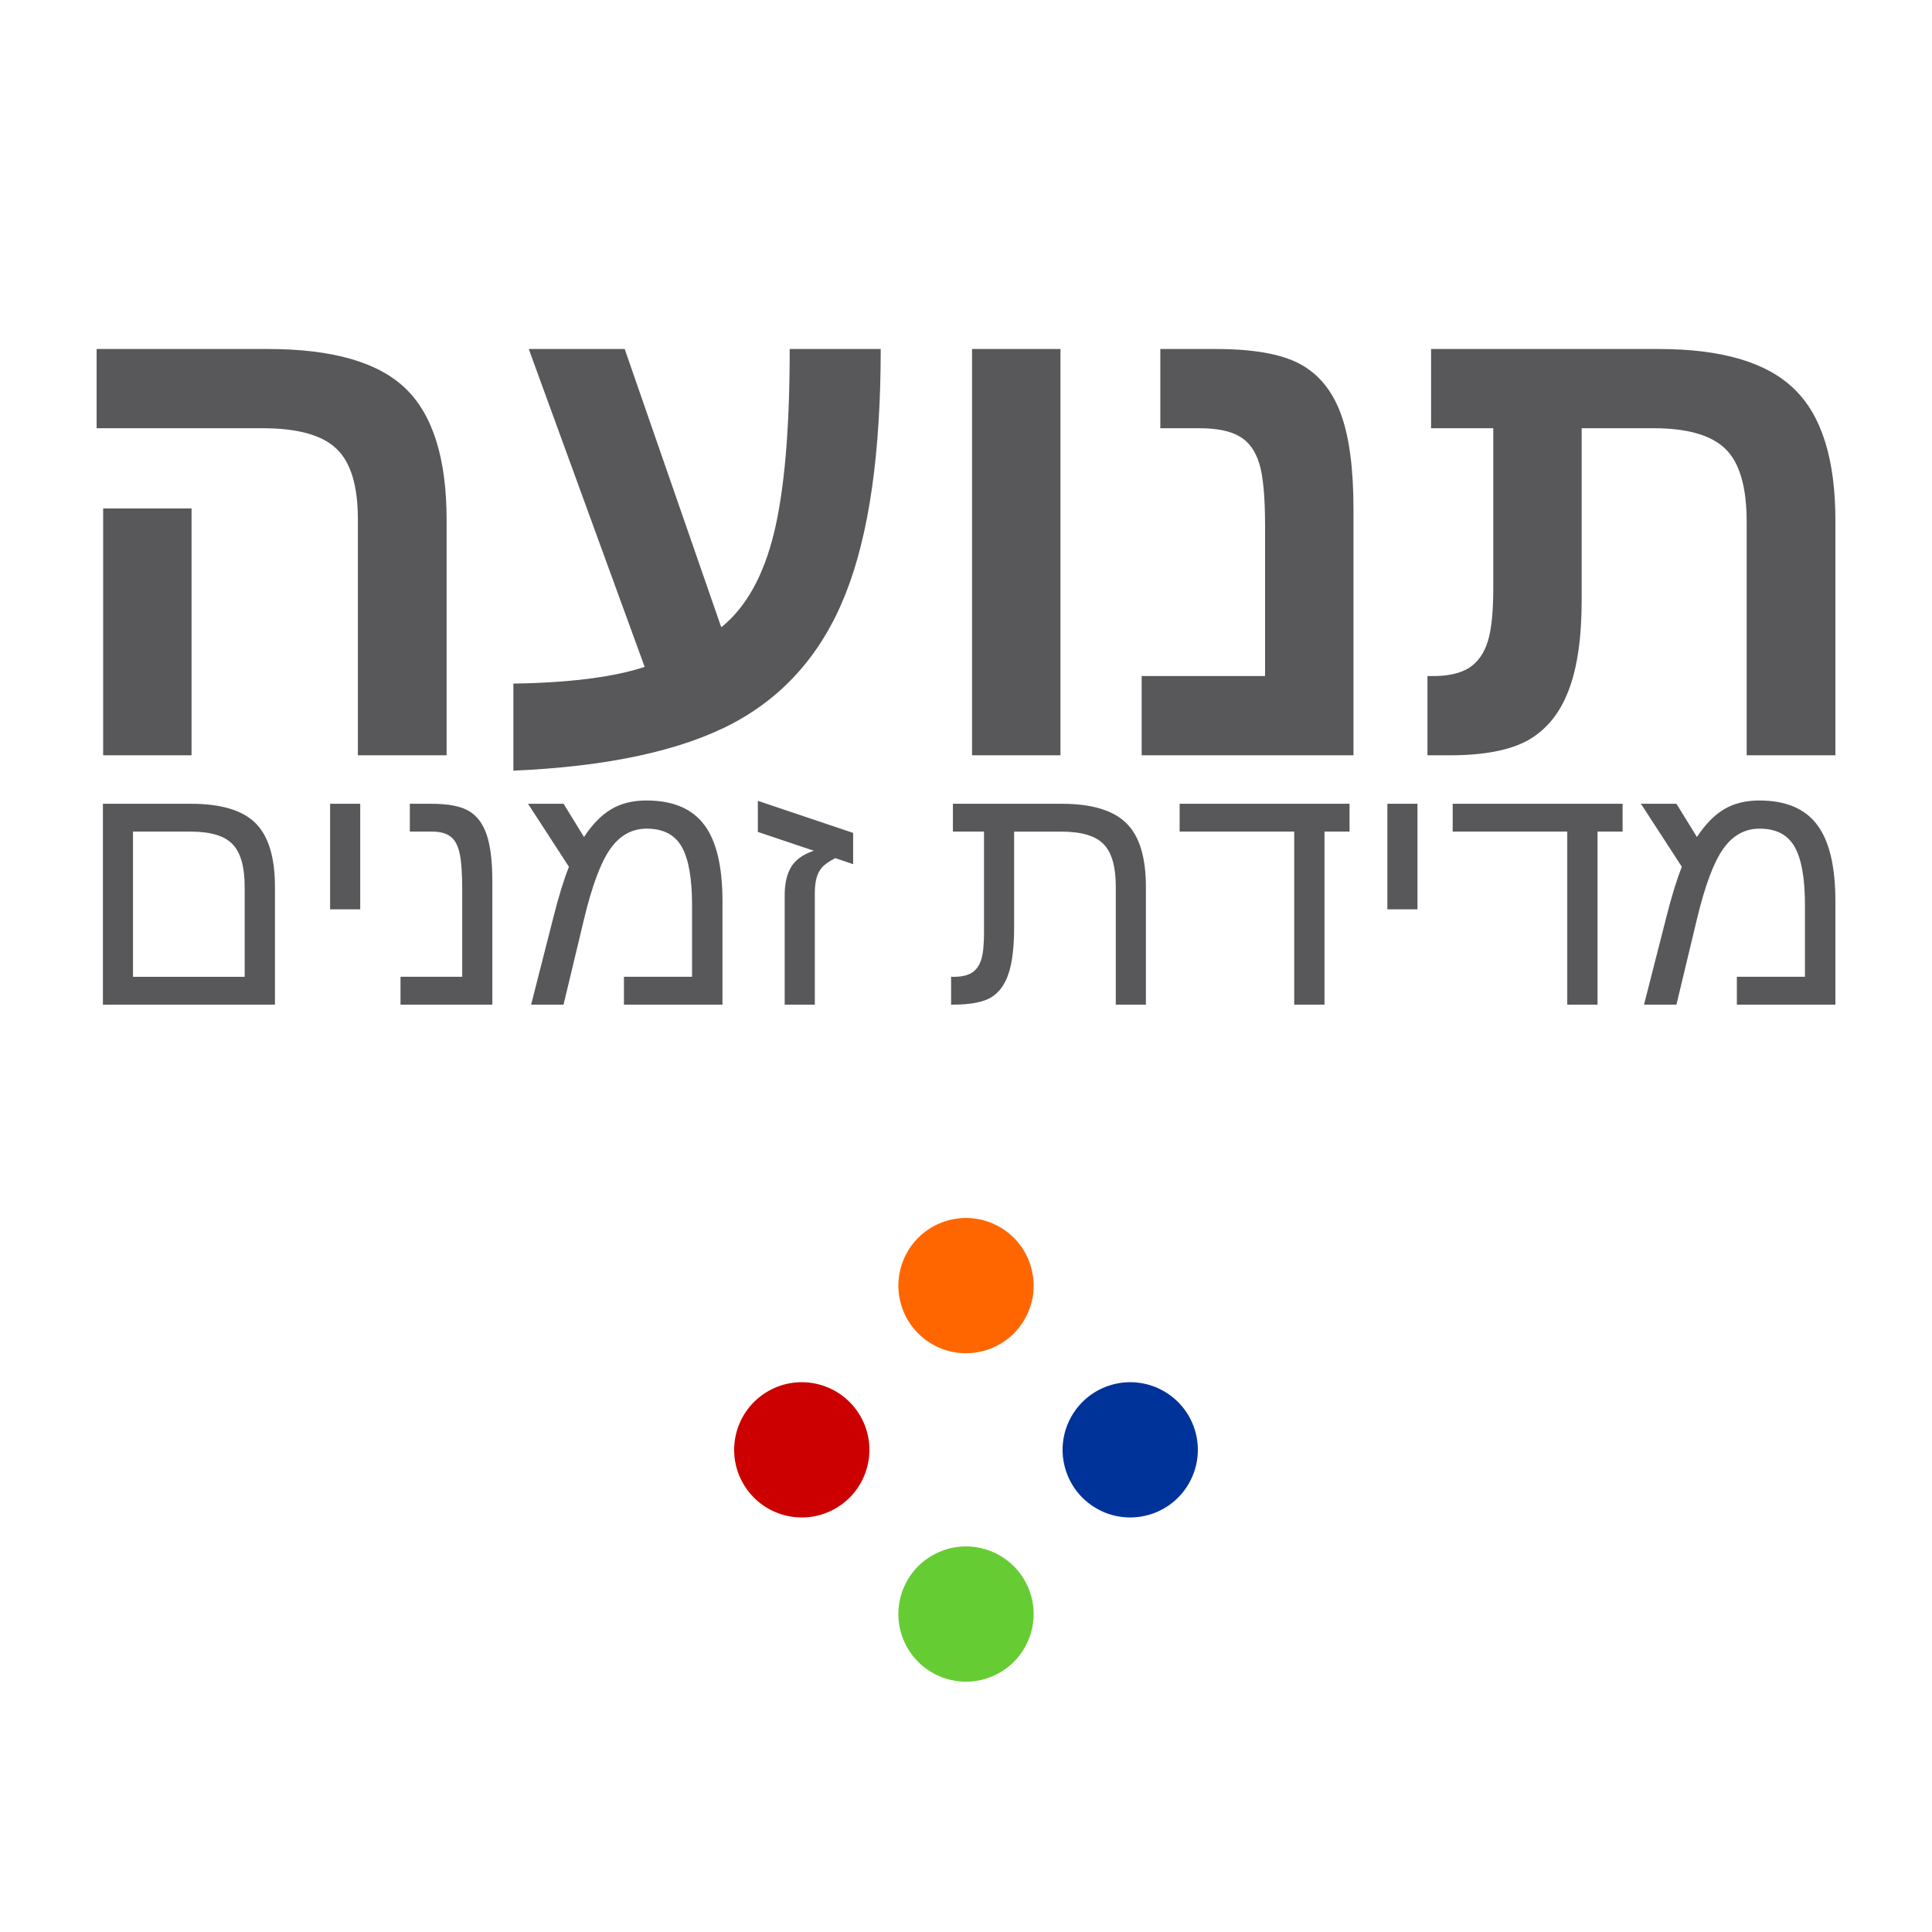
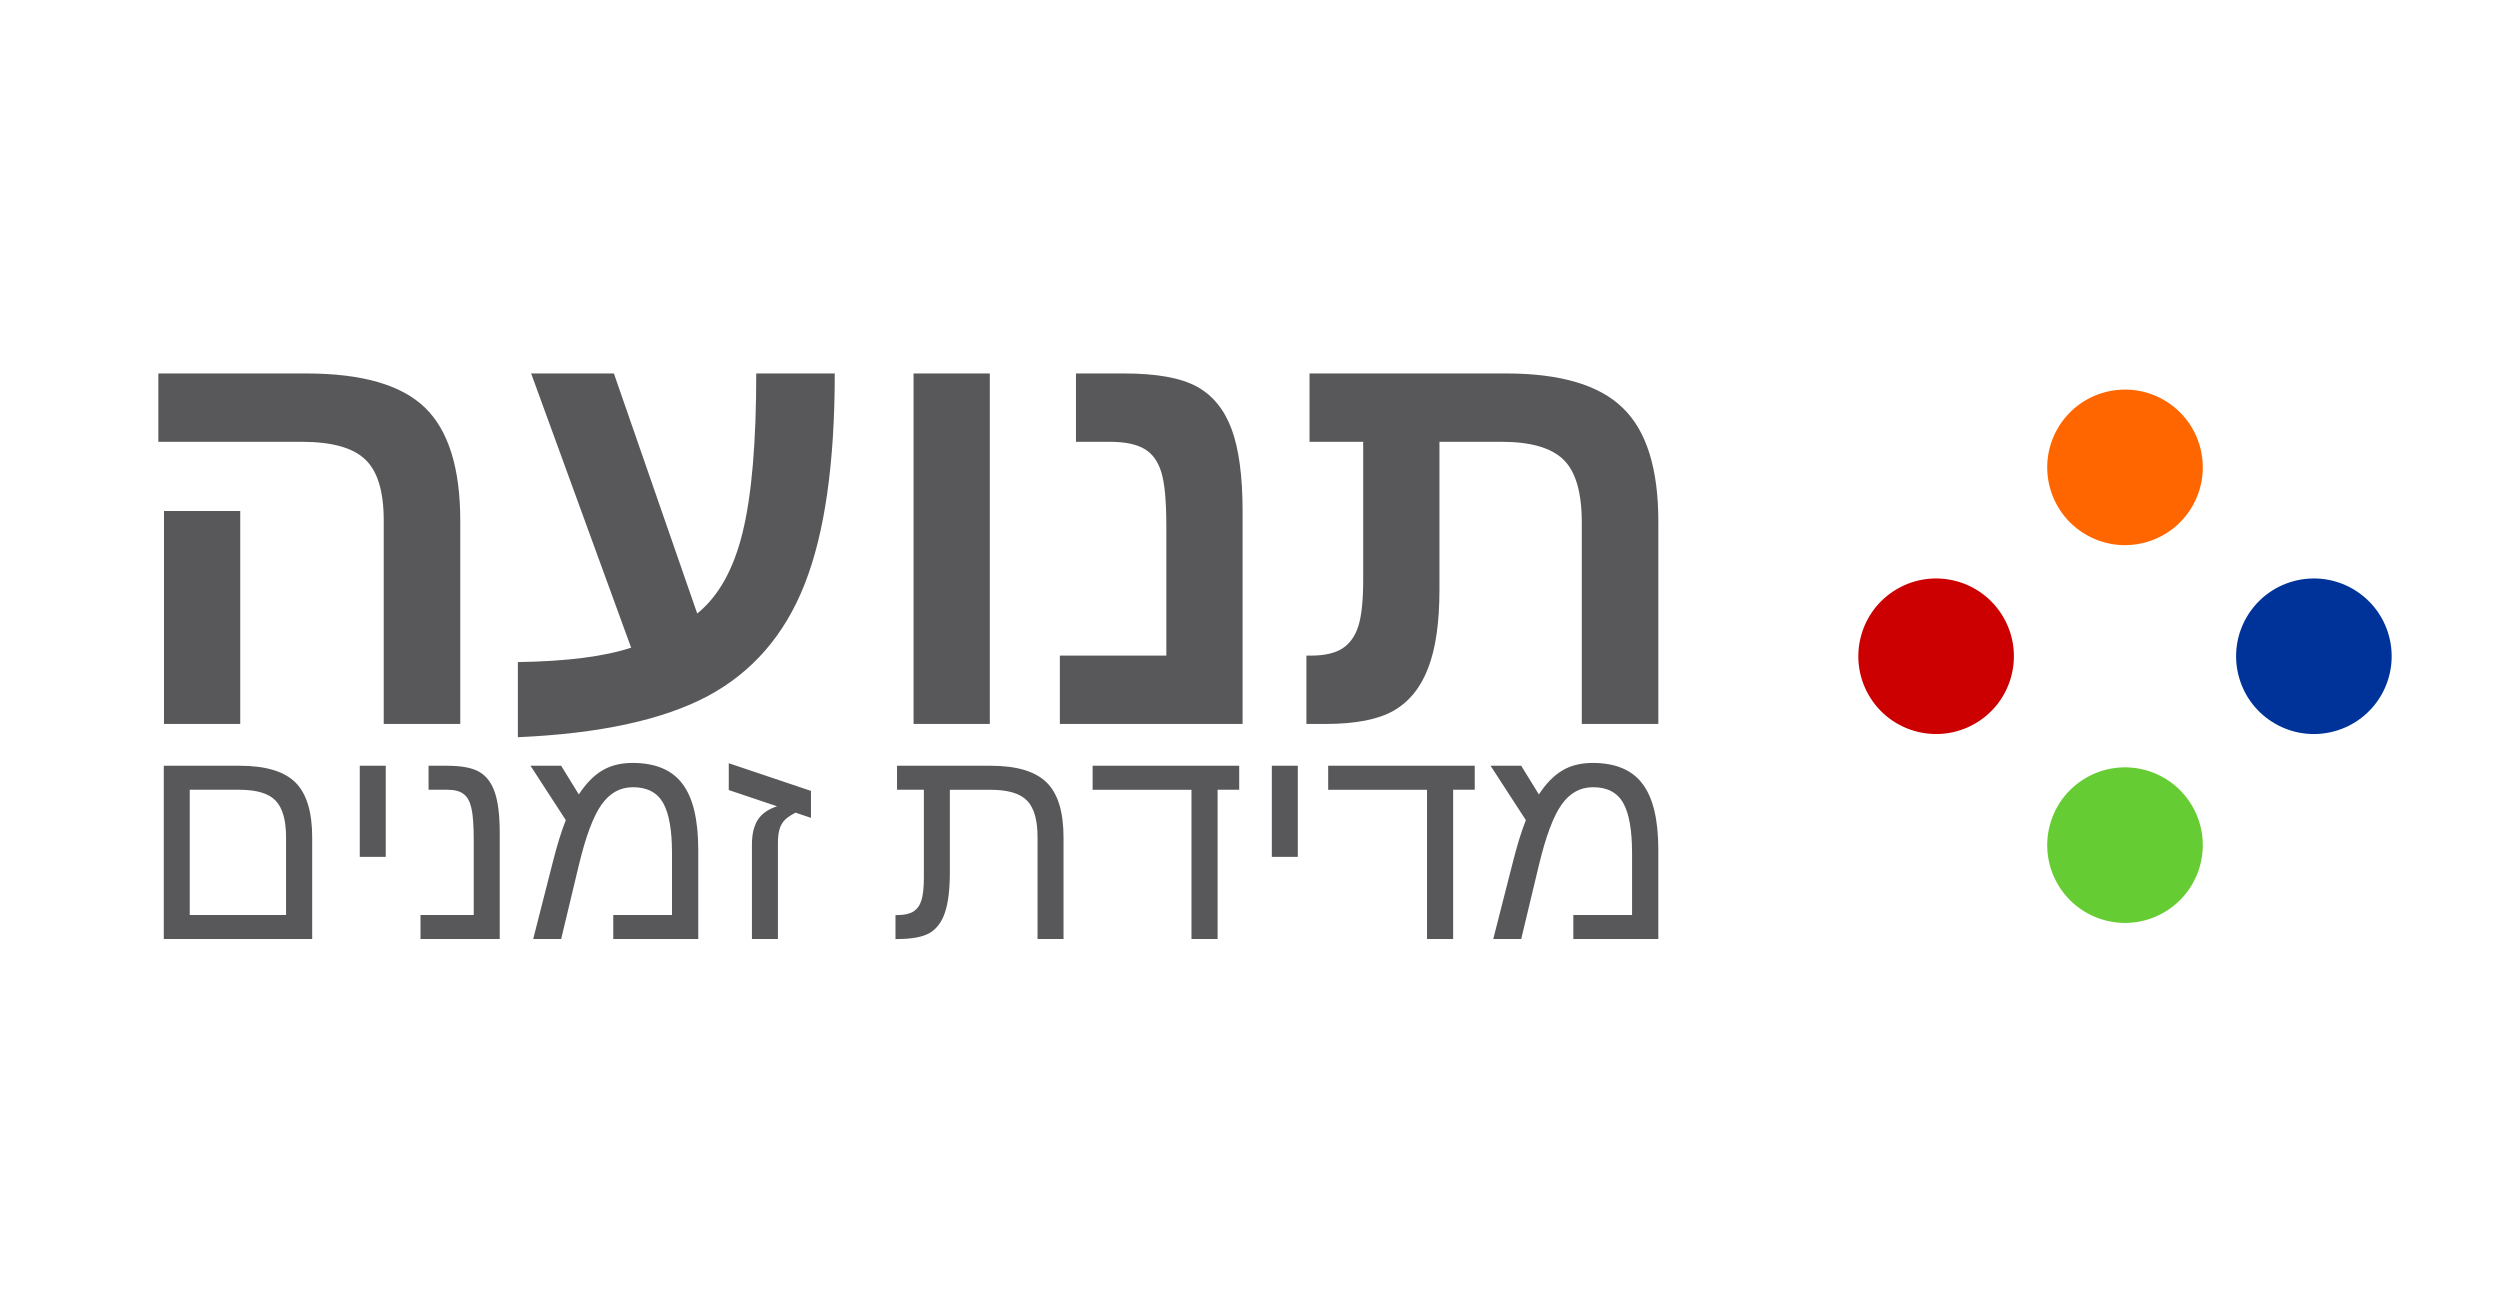
- <svg xmlns="http://www.w3.org/2000/svg" viewBox="0 0 200 200" id="svg2" version="1.1" width="200" height="200">
+ <svg xmlns="http://www.w3.org/2000/svg" viewBox="0 0 600 315" id="svg2" version="1.1" width="600" height="315">
  <defs id="defs16" />
-   <g letter-spacing="0" id="g4" style="font-family:'Noto Sans Hebrew';letter-spacing:0;fill:#58585a" transform="matrix(0.7712281,0,0,0.7712281,9.380704,35.35839)">
+   <g letter-spacing="0" id="g4" style="font-family:'Noto Sans Hebrew';letter-spacing:0;fill:#58585a" transform="matrix(1.542456,0,0,1.542456,36.76141,88.08716)">
    <g style="font-weight:bold;font-size:90px;line-height:125%;word-spacing:0" font-size="90" word-spacing="0" font-weight="bold" id="g6">
      <path style="line-height:125%;-inkscape-font-specification:'Noto Sans Hebrew, Bold';text-align:start" d="m 188.274,11.634 -8.35,0 0,-10.634 30.586,0 q 12.656,0 18.15,5.36 5.537,5.318 5.537,17.667 l 0,31.508 -11.91,0 0,-31.333 q 0,-7.03 -2.856,-9.8 -2.855,-2.768 -9.623,-2.768 l -9.668,0 0,23.026 q 0,7.648 -1.76,12.174 -1.713,4.527 -5.36,6.636 -3.647,2.065 -10.59,2.065 l -2.99,0 0,-10.635 0.748,0 q 3.076,0 4.834,-1.098 1.758,-1.143 2.505,-3.516 0.747,-2.373 0.747,-7.163 l 0,-21.49 z m -18.764,43.901 -28.433,0 0,-10.635 16.567,0 0,-20.125 q 0,-5.933 -0.79,-8.438 -0.792,-2.55 -2.638,-3.603 -1.845,-1.1 -5.405,-1.1 l -5.228,0 0,-10.634 7.47,0 q 7.56,0 11.294,2.02 3.736,2.022 5.45,6.636 1.713,4.615 1.713,12.833 l 0,33.045 z M 118.313,1 l 11.865,0 0,54.535 -11.865,0 0,-54.535 z M 56.746,45.91 Q 68.083,45.736 74.368,43.67 L 58.81,1 71.687,1 84.65,38.352 q 4.967,-4 7.076,-12.656 Q 93.836,17.04 93.836,1 l 12.216,0 q 0,20.96 -4.702,32.826 -4.658,11.822 -15.117,17.403 -10.46,5.536 -29.487,6.37 l 0,-11.689 z m -43.199,9.625 -11.865,0 0,-33.135 11.865,0 0,33.135 z m 34.234,0 -11.908,0 0,-31.685 q 0,-6.723 -2.857,-9.447 -2.856,-2.77 -9.932,-2.77 l -22.281,0 L 0.803,1 23.83,1 q 12.965,0 18.46,5.316 5.493,5.317 5.493,17.622 l 0,31.595 z" id="path8" />
    </g>
    <g style="font-size:45px;line-height:125%;word-spacing:-1.35" font-size="45" word-spacing="-1.35" id="g10">
      <path style="line-height:125%;-inkscape-font-specification:'Noto Sans Hebrew, Normal';text-align:start" d="m 223.98,61.6 q 5.317,0 7.756,3.253 2.46,3.23 2.46,10.283 l 0,13.864 -13.226,0 0,-3.735 9.14,0 0,-9.625 q 0,-5.382 -1.384,-7.82 -1.385,-2.44 -4.703,-2.44 -2.966,0 -4.878,2.703 -1.91,2.68 -3.537,9.448 L 212.86,89 l -4.35,0 3.01,-11.8 q 1.034,-4.107 2.066,-6.7 l -5.493,-8.46 4.768,0 2.748,4.46 q 1.714,-2.592 3.67,-3.735 1.955,-1.164 4.7,-1.164 z m -21.71,27.4 -4.064,0 0,-23.223 -15.38,0 0,-3.737 22.806,0 0,3.736 -3.362,0 0,23.224 z m -28.212,-26.96 4.043,0 0,14.173 -4.042,0 0,-14.173 z M 165.62,89 l -4.065,0 0,-23.223 -15.38,0 0,-3.737 22.807,0 0,3.736 -3.362,0 0,23.224 z m -45.703,-23.224 -4.175,0 0,-3.736 14.568,0 q 6.065,0 8.7,2.593 2.638,2.57 2.638,8.57 l 0,15.797 -4.043,0 0,-15.84 q 0,-4.043 -1.648,-5.712 -1.626,-1.67 -5.69,-1.67 l -6.307,0 0,12.788 q 0,4.043 -0.747,6.262 -0.725,2.22 -2.35,3.208 -1.627,0.967 -5.12,0.967 l -0.243,0 0,-3.735 0.374,0 q 1.538,0 2.417,-0.55 0.88,-0.57 1.253,-1.757 0.374,-1.186 0.374,-3.58 l 0,-13.606 z m -17.567,0.174 0,4.198 -2.396,-0.813 q -1.297,0.68 -1.802,1.275 -0.506,0.593 -0.725,1.428 -0.22,0.813 -0.22,2.065 l 0,14.897 -4.043,0 0,-14.72 q 0,-2.33 0.88,-3.78 0.9,-1.45 3.03,-2.154 l -7.514,-2.526 0,-4.175 12.79,4.306 z M 74.597,61.6 q 5.317,0 7.756,3.253 2.46,3.23 2.46,10.283 l 0,13.864 -13.225,0 0,-3.735 9.14,0 0,-9.625 q 0,-5.382 -1.384,-7.82 -1.384,-2.44 -4.702,-2.44 -2.965,0 -4.877,2.703 -1.912,2.68 -3.538,9.448 L 63.48,89 l -4.352,0 3.01,-11.8 q 1.033,-4.107 2.066,-6.7 l -5.493,-8.46 4.77,0 2.745,4.46 Q 67.94,63.908 69.896,62.765 71.85,61.6 74.597,61.6 Z M 53.92,89 l -12.325,0 0,-3.735 8.284,0 0,-11.645 q 0,-3.516 -0.374,-5.032 -0.35,-1.516 -1.208,-2.153 -0.857,-0.66 -2.483,-0.66 l -2.966,0 0,-3.735 2.834,0 q 3.517,0 5.12,0.99 1.627,0.966 2.374,3.207 0.747,2.22 0.747,6.24 l 0,16.523 z m -21.774,-26.96 4.043,0 0,14.173 -4.044,0 0,-14.173 z M 24.74,89 1.65,89 l 0,-26.96 11.8,0 q 6.064,0 8.678,2.593 2.615,2.593 2.615,8.57 l 0,15.797 z M 5.69,65.777 l 0,19.49 14.986,0 0,-12.11 q 0,-4 -1.626,-5.69 -1.604,-1.692 -5.647,-1.692 l -7.713,0 z" id="path12" />
    </g>
  </g>
-   <g id="g4148" style="fill-opacity:1;stroke:none" transform="translate(76,126.0862)">
+   <g id="g4148" style="fill-opacity:1;stroke:none" transform="matrix(2.666667,0,0,2.666667,446,93.5)">
    <circle id="circle4150" cy="-5.938" cx="24.285" style="fill:#ff6600" transform="matrix(0.8660254,0.4999999,-0.4999999,0.8660254,0,0)" r="7" />
    <circle id="circle4152" cy="-24.285" cx="5.938" style="fill:#cc0000" transform="matrix(-0.8660254,0.4999999,-0.4999999,-0.8660254,0,0)" r="7" />
    <circle id="circle4154" cy="-33.391" cx="33.794" style="fill:#003399" transform="matrix(0.2588191,0.9659258,-0.9659258,0.2588191,0,0)" r="7" />
    <circle id="circle4156" cy="47.507" cx="0.285" style="fill:#66cc33" transform="matrix(0.8660254,-0.4999999,0.4999999,0.8660254,0,0)" r="7" />
  </g>
</svg>
